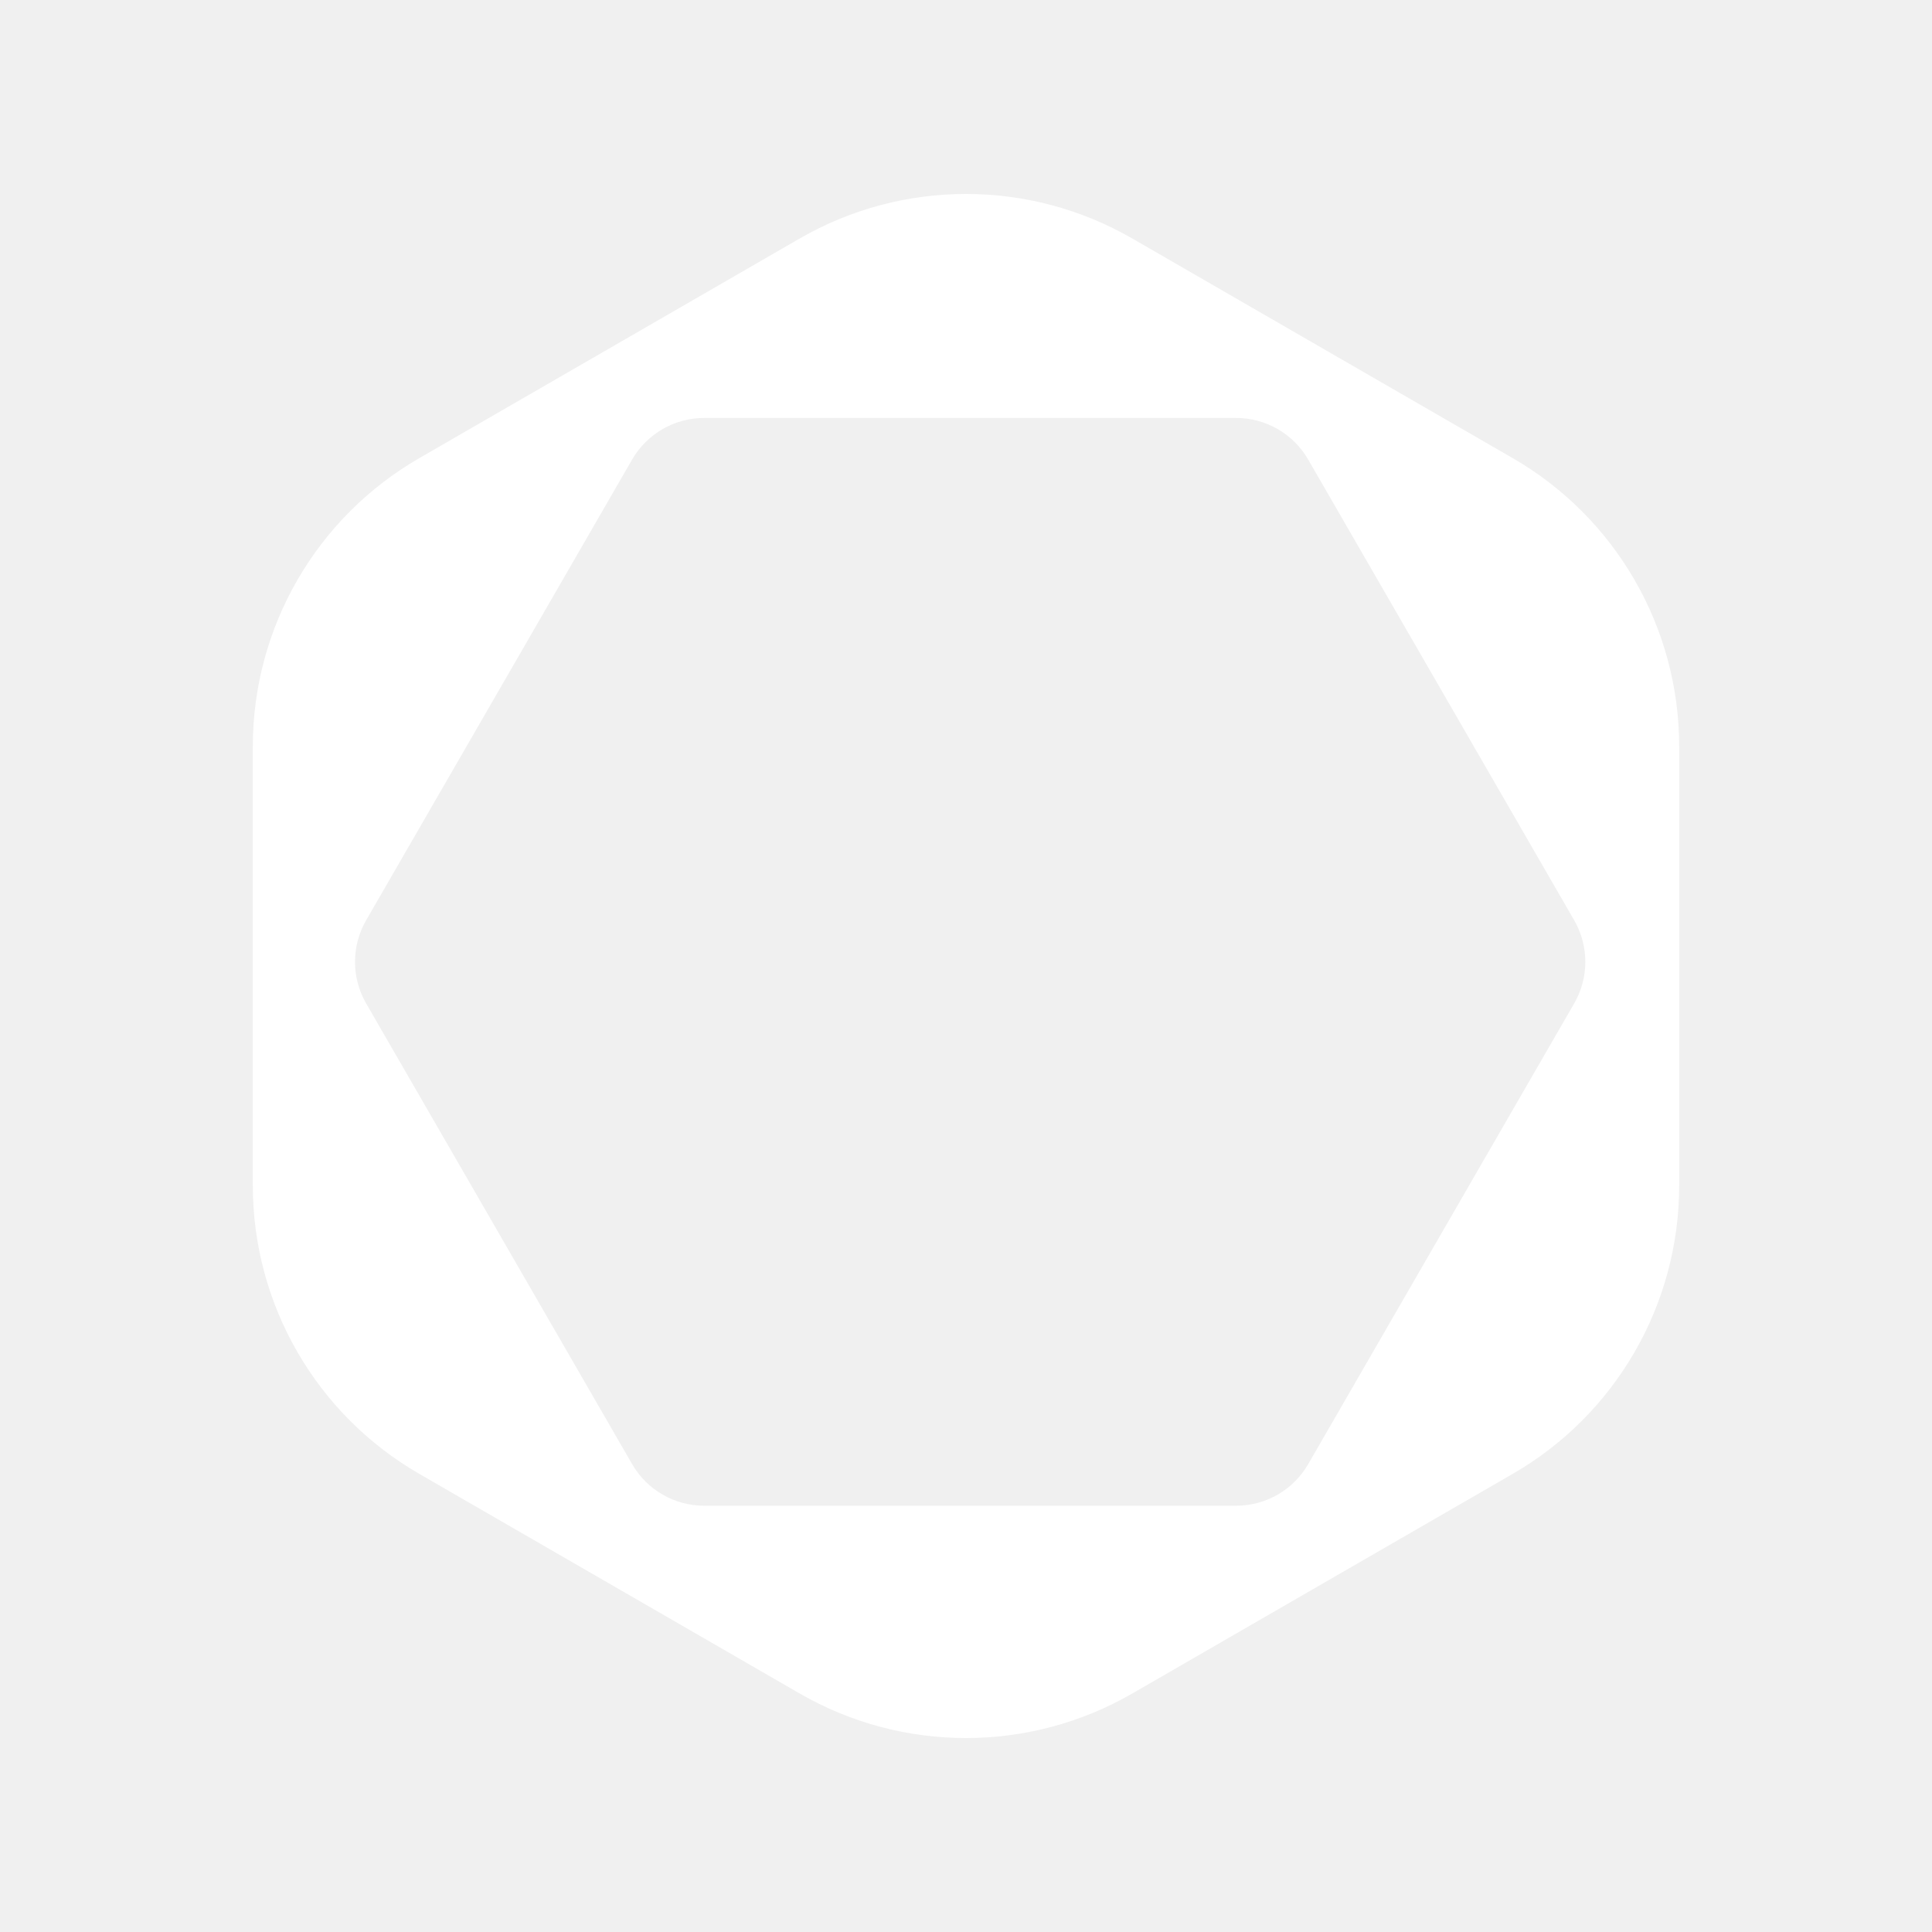
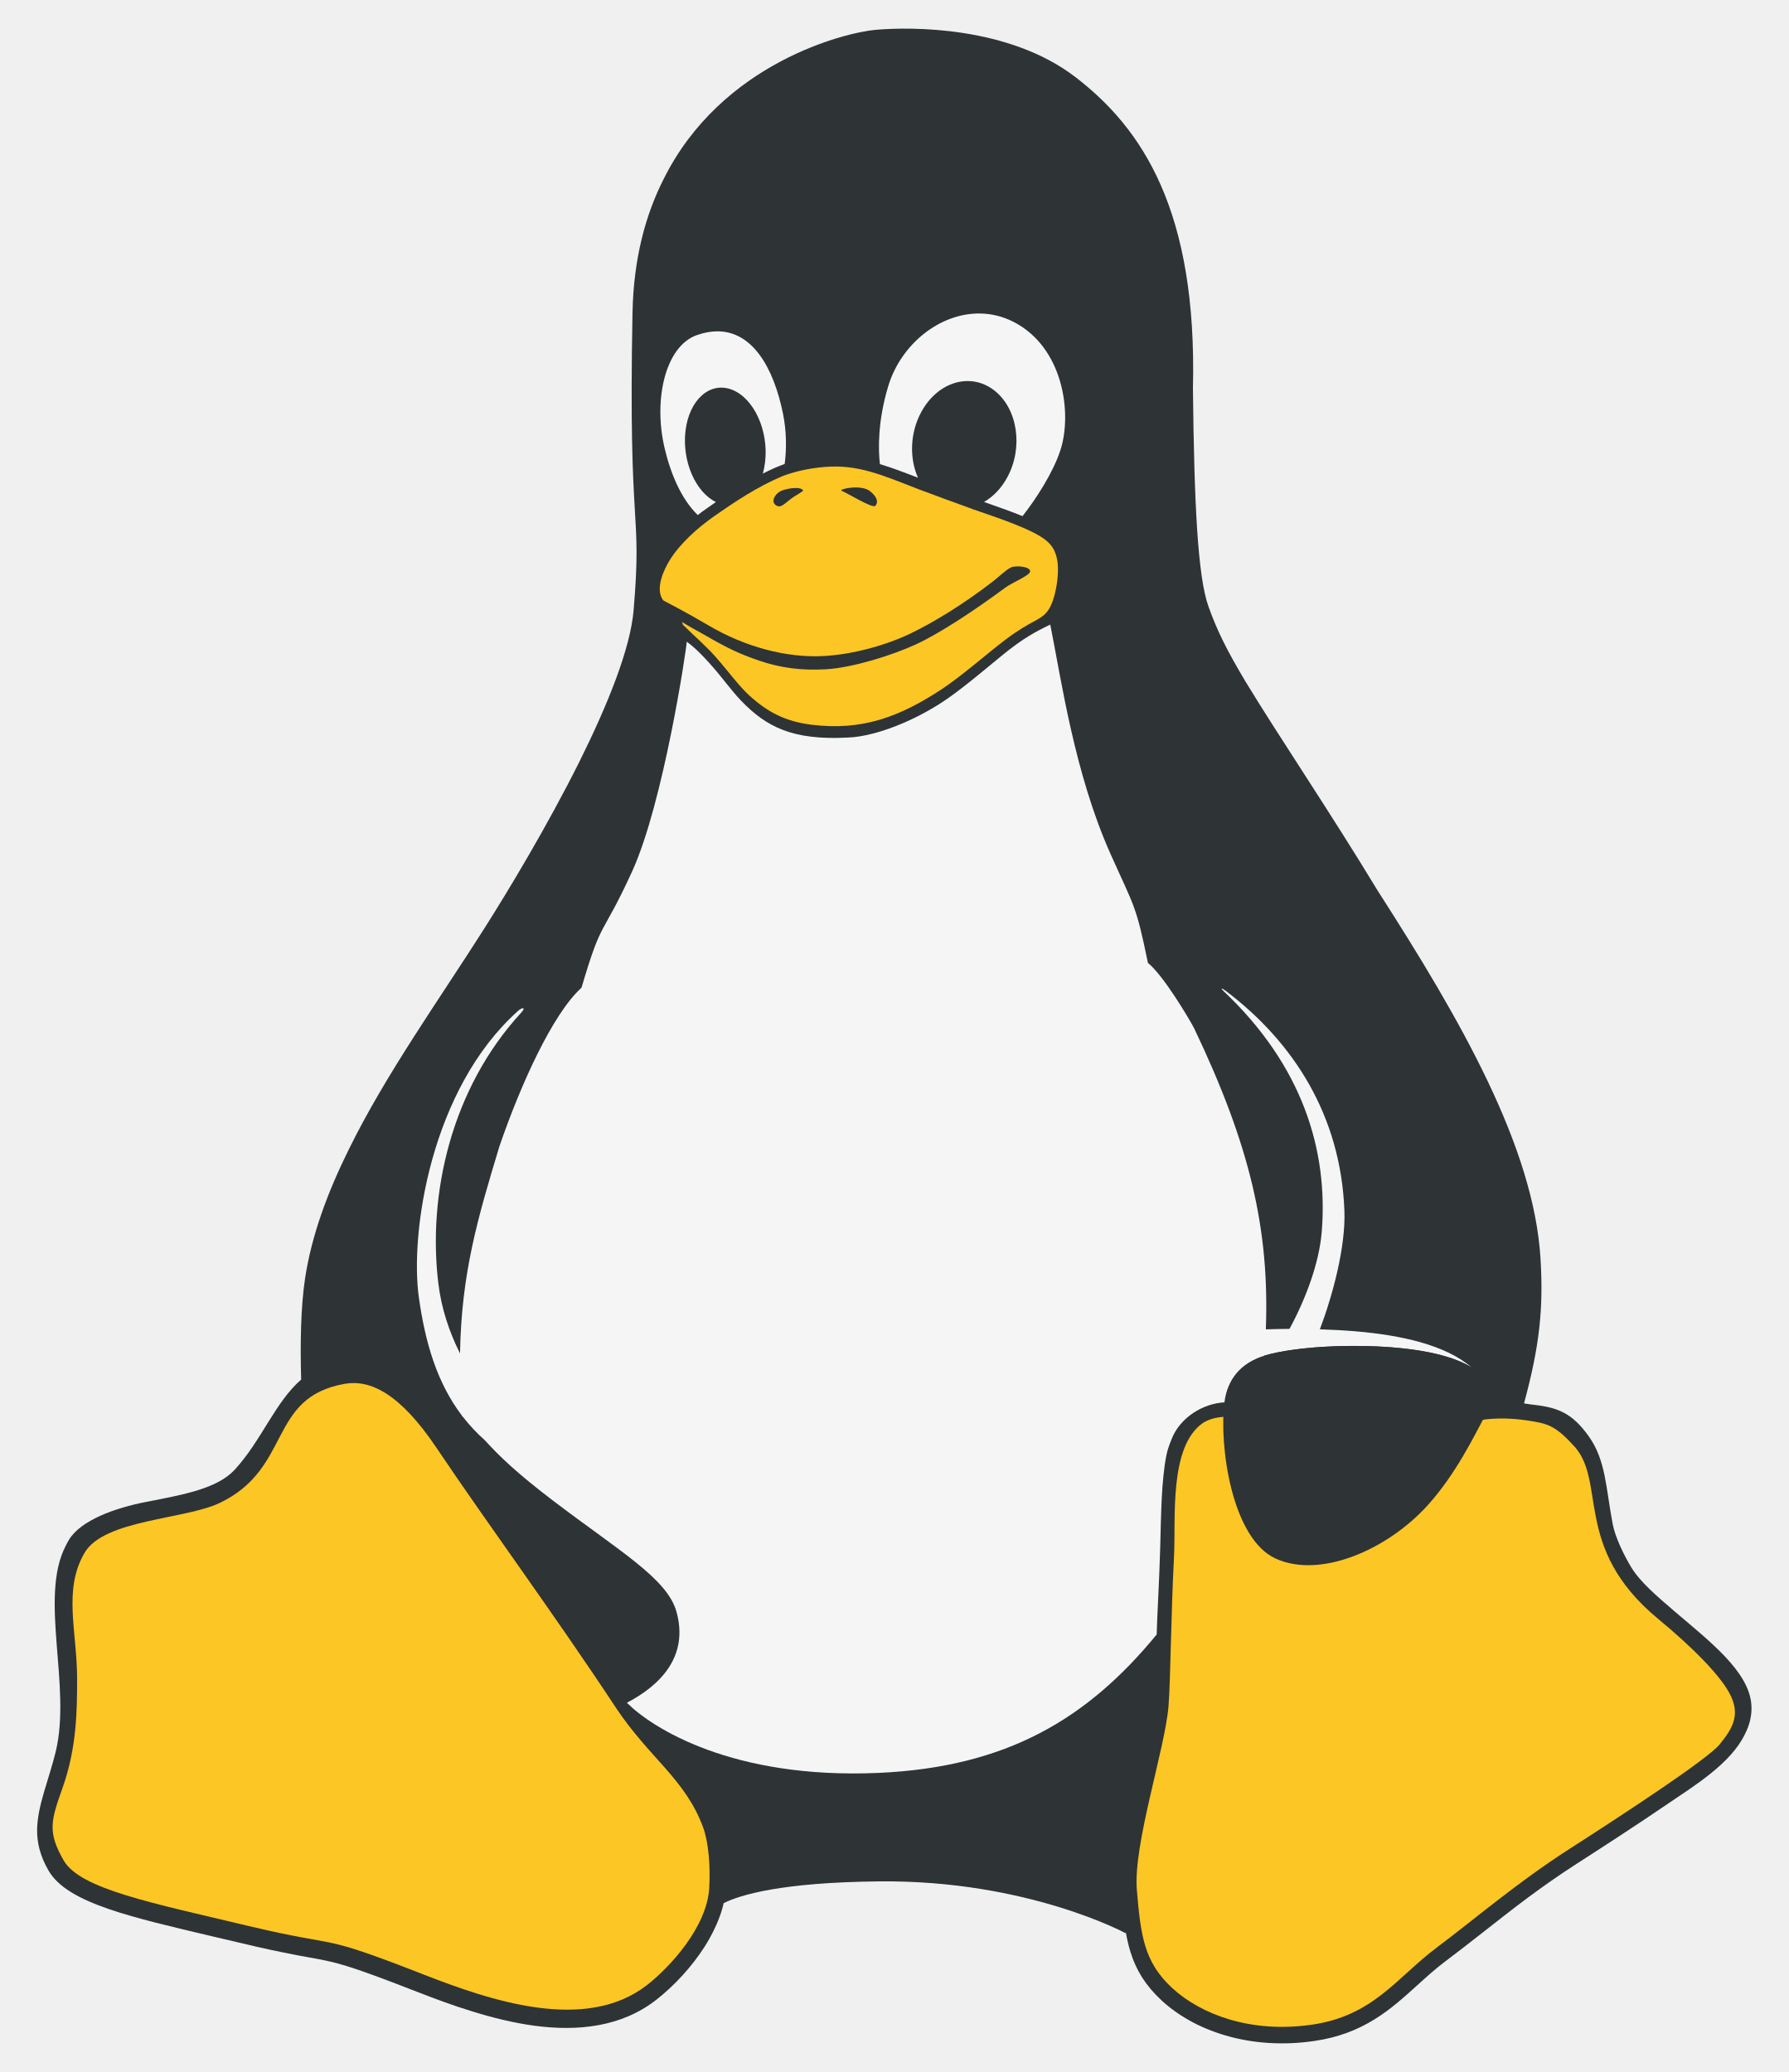
- <svg xmlns="http://www.w3.org/2000/svg" viewBox="0 0 180 180" fill="white" width="180" height="180">
-   <path fill-rule="evenodd" clip-rule="evenodd" d="m 105.5,22.225 c -9.592,-5.538 -21.409,-5.538 -31,0 L 39.055,42.689 C 29.463,48.227 23.555,58.461 23.555,69.536 v 40.929 c 0,11.075 5.909,21.309 15.5,26.847 l 35.445,20.464 c 9.591,5.537 21.408,5.537 31,0 l 35.445,-20.464 c 9.591,-5.537 15.5,-15.771 15.5,-26.847 V 69.536 c 0,-11.075 -5.909,-21.309 -15.5,-26.847 z M 34.113,85.738 c -1.384,2.398 -1.384,5.352 0,7.75 l 24.782,42.923 c 1.384,2.398 3.943,3.875 6.712,3.875 h 49.563 c 2.769,0 5.327,-1.477 6.711,-3.875 l 24.782,-42.923 c 1.384,-2.398 1.384,-5.352 0,-7.75 L 121.88,42.815 c -1.384,-2.398 -3.942,-3.875 -6.711,-3.875 H 65.606 c -2.769,0 -5.327,1.477 -6.712,3.875 z" style="stroke-width:0.775" />
+ <svg xmlns="http://www.w3.org/2000/svg" xmlns:xlink="http://www.w3.org/1999/xlink" width="630" height="730" id="svg27450" version="1.1">
+   <defs id="defs27452">
+     <linearGradient id="linearGradient28799-4">
+       <stop id="stop28801-13" offset="0" style="stop-color:#fefefc;stop-opacity:1;" />
+       <stop style="stop-color:#fefefc;stop-opacity:1" offset="0.757" id="stop28807-8" />
+       <stop id="stop28803-8" offset="1" style="stop-color:#d4d4d4;stop-opacity:1" />
+     </linearGradient>
+     <radialGradient r="14.572" fy="137.661" fx="223.196" cy="137.661" cx="223.196" gradientTransform="matrix(1.085779,-0.03431182,0.03943781,1.247989,-154.5419,-26.54265)" gradientUnits="userSpaceOnUse" id="radialGradient29032" xlink:href="#linearGradient28799-4" />
+     <linearGradient id="linearGradient28799-5-4">
+       <stop id="stop28801-1-2" offset="0" style="stop-color:#fefefc;stop-opacity:1;" />
+       <stop style="stop-color:#fefefc;stop-opacity:1" offset="0.757" id="stop28807-2-5" />
+       <stop id="stop28803-6-6" offset="1" style="stop-color:#d4d4d4;stop-opacity:1" />
+     </linearGradient>
+     <radialGradient r="14.572" fy="137.661" fx="223.196" cy="137.661" cx="223.196" gradientTransform="matrix(0.8152424,-0.03431182,0.02961133,1.247989,-129.4374,-26.54265)" gradientUnits="userSpaceOnUse" id="radialGradient29648" xlink:href="#linearGradient28799-5-4" />
+     <linearGradient id="linearGradient14392-7">
+       <stop style="stop-color:#3e2a06;stop-opacity:1" offset="0" id="stop14394-8" />
+       <stop style="stop-color:#ad780a;stop-opacity:1" offset="1" id="stop14396-6" />
+     </linearGradient>
+     <linearGradient xlink:href="#linearGradient14392-7" id="linearGradient14477" gradientUnits="userSpaceOnUse" gradientTransform="matrix(0.874912,0,0,0.8114875,60.36719,62.58695)" x1="442.039" y1="371.544" x2="490.122" y2="293.585" />
+     <linearGradient xlink:href="#linearGradient14392-7" id="linearGradient14485" gradientUnits="userSpaceOnUse" gradientTransform="translate(4e-6,9.6185359e-6)" x1="442.039" y1="371.544" x2="490.122" y2="293.585" />
+     <linearGradient xlink:href="#linearGradient14392-7" id="linearGradient14493" gradientUnits="userSpaceOnUse" gradientTransform="translate(4e-6,9.6185359e-6)" x1="442.039" y1="371.544" x2="490.122" y2="293.585" />
+     <clipPath clipPathUnits="userSpaceOnUse" id="clipPath14186-9">
+       <path id="path14188-1" d="m 137.577,281.019 c 1.599,-0.663 3.398,-0.784 5.101,-0.47 1.703,0.314 3.311,1.049 4.743,2.022 2.864,1.946 4.988,4.778 7.023,7.58 4.672,6.434 9.169,13.002 13.245,19.829 3.306,5.538 6.344,11.257 10.164,16.453 2.494,3.392 5.307,6.539 7.813,9.922 2.506,3.383 4.728,7.056 5.839,11.117 1.444,5.277 0.885,11.093 -1.627,15.953 -1.767,3.419 -4.476,6.352 -7.772,8.339 -3.296,1.987 -7.171,3.014 -11.016,2.87 -6.114,-0.229 -11.699,-3.285 -17.384,-5.549 -11.581,-4.612 -24.16,-6.059 -36.097,-9.652 -3.669,-1.104 -7.276,-2.411 -10.97,-3.426 -1.641,-0.451 -3.309,-0.848 -4.859,-1.551 -1.55,-0.703 -3,-1.749 -3.862,-3.217 -0.666,-1.134 -0.948,-2.47 -0.93,-3.786 0.018,-1.316 0.326,-2.615 0.774,-3.852 0.896,-2.474 2.343,-4.714 3.32,-7.157 1.595,-3.989 1.882,-8.388 1.667,-12.679 -0.215,-4.291 -0.911,-8.545 -1.205,-12.831 -0.131,-1.914 -0.181,-3.853 0.185,-5.736 0.365,-1.883 1.176,-3.725 2.558,-5.055 1.274,-1.227 2.965,-1.955 4.696,-2.317 1.732,-0.361 3.515,-0.377 5.284,-0.338 1.768,0.04 3.541,0.134 5.304,-0.011 1.763,-0.145 3.533,-0.541 5.069,-1.418 1.46,-0.834 2.654,-2.075 3.644,-3.434 0.989,-1.36 1.789,-2.846 2.609,-4.314 0.82,-1.468 1.668,-2.932 2.742,-4.226 1.073,-1.295 2.389,-2.423 3.943,-3.067" style="fill:#402c07;fill-opacity:1;stroke:none" />
+     </clipPath>
+     <clipPath clipPathUnits="userSpaceOnUse" id="clipPath15031-3">
+       <path style="fill:none;stroke:#729fcf;stroke-width:0.125;stroke-linecap:butt;stroke-linejoin:miter;stroke-miterlimit:4;stroke-dasharray:none;stroke-opacity:1" d="m 248.061,184.612 c -2.601,3.44 -5.233,6.856 -7.897,10.247 -2.833,3.607 -5.701,7.187 -8.587,10.751 -3.541,4.374 -7.152,8.793 -9.449,13.93 -1.974,4.414 -2.91,9.207 -4.265,13.849 -1.539,5.272 -3.626,10.37 -5.971,15.336 -2.165,4.585 -4.55,9.063 -6.939,13.536 -1.738,3.254 -3.505,6.581 -4.108,10.221 -0.476,2.876 -0.198,5.844 0.534,8.666 0.732,2.822 1.91,5.511 3.238,8.106 5.667,11.075 14.17,20.622 24.242,27.925 4.571,3.314 9.467,6.181 14.602,8.526 2.782,1.27 5.714,2.404 8.772,2.457 1.529,0.026 3.074,-0.225 4.474,-0.841 1.4,-0.615 2.651,-1.604 3.483,-2.887 1.023,-1.578 1.37,-3.538 1.165,-5.407 -0.205,-1.869 -0.935,-3.653 -1.913,-5.259 -2.39,-3.923 -6.165,-6.761 -9.796,-9.573 -7.841,-6.074 -15.425,-12.48 -22.682,-19.24 -2.049,-1.909 -4.098,-3.878 -5.53,-6.284 -1.394,-2.344 -2.148,-5.014 -2.658,-7.693 -1.4,-7.349 -1.04,-15.083 1.46,-22.133 0.978,-2.758 2.271,-5.392 3.518,-8.04 2.162,-4.589 4.211,-9.263 7.049,-13.467 3.533,-5.233 8.245,-9.673 11.151,-15.278 2.455,-4.734 3.494,-10.057 4.362,-15.318 0.665,-4.031 1.248,-8.075 1.746,-12.13" id="path15033-2" />
+     </clipPath>
+     <clipPath clipPathUnits="userSpaceOnUse" id="clipPath14822-9">
+       <path d="m 386.188,285.328 c -0.405,-1.104 -1.118,-2.082 -1.991,-2.87 -0.872,-0.788 -1.9,-1.392 -2.983,-1.852 -2.165,-0.919 -4.521,-1.261 -6.832,-1.696 -2.179,-0.409 -4.342,-0.906 -6.528,-1.277 -2.271,-0.386 -4.618,-0.632 -6.865,-0.125 -1.966,0.443 -3.784,1.459 -5.272,2.819 -1.487,1.36 -2.649,3.056 -3.485,4.89 -1.472,3.23 -1.935,6.865 -1.654,10.403 0.209,2.633 0.875,5.346 2.609,7.339 1.401,1.611 3.387,2.615 5.434,3.221 3.525,1.043 7.367,0.988 10.86,-0.155 5.767,-1.931 10.876,-5.774 14.33,-10.779 1.139,-1.65 2.112,-3.448 2.553,-5.403 0.336,-1.49 0.348,-3.081 -0.178,-4.515" id="path14824-1" style="fill:none;stroke:#ce5c00;stroke-width:1px;stroke-linecap:butt;stroke-linejoin:miter;stroke-opacity:1" />
+     </clipPath>
+     <clipPath clipPathUnits="userSpaceOnUse" id="clipPath14822-2-4">
+       <path d="m 386.188,285.328 c -0.405,-1.104 -1.118,-2.082 -1.991,-2.87 -0.872,-0.788 -1.9,-1.392 -2.983,-1.852 -2.165,-0.919 -4.521,-1.261 -6.832,-1.696 -2.179,-0.409 -4.342,-0.906 -6.528,-1.277 -2.271,-0.386 -4.618,-0.632 -6.865,-0.125 -1.966,0.443 -3.784,1.459 -5.272,2.819 -1.487,1.36 -2.649,3.056 -3.485,4.89 -1.472,3.23 -1.935,6.865 -1.654,10.403 0.209,2.633 0.875,5.346 2.609,7.339 1.401,1.611 3.387,2.615 5.434,3.221 3.525,1.043 7.367,0.988 10.86,-0.155 5.767,-1.931 10.876,-5.774 14.33,-10.779 1.139,-1.65 2.112,-3.448 2.553,-5.403 0.336,-1.49 0.348,-3.081 -0.178,-4.515" id="path14824-6-5" style="fill:none;stroke:#ce5c00;stroke-width:1px;stroke-linecap:butt;stroke-linejoin:miter;stroke-opacity:1" />
+     </clipPath>
+     <linearGradient id="linearGradient14518-6">
+       <stop id="stop14540-0" offset="0" style="stop-color:#110800;stop-opacity:1;" />
+       <stop style="stop-color:#a65a00;stop-opacity:0.8;" offset="0.591" id="stop14542-5" />
+       <stop style="stop-color:#ff921e;stop-opacity:0;" offset="1" id="stop14522-4" />
+     </linearGradient>
+     <linearGradient id="linearGradient14518-2-2">
+       <stop id="stop14540-5-0" offset="0" style="stop-color:#110800;stop-opacity:1;" />
+       <stop style="stop-color:#a65a00;stop-opacity:0.8;" offset="0.591" id="stop14542-2-7" />
+       <stop style="stop-color:#ff921e;stop-opacity:0;" offset="1" id="stop14522-2-1" />
+     </linearGradient>
+     <clipPath clipPathUnits="userSpaceOnUse" id="clipPath14489-3">
+       <path style="fill:url(#linearGradient14493);fill-opacity:1;stroke:none" d="m 516.006,331.876 c -0.671,1.719 -1.627,3.327 -2.816,4.738 -2.624,3.115 -6.268,5.17 -9.896,7.02 -6.189,3.154 -12.602,5.922 -18.42,9.717 -3.898,2.542 -7.496,5.527 -10.86,8.742 -2.877,2.75 -5.606,5.687 -8.832,8.018 -3.256,2.351 -7.019,4.054 -10.991,4.65 -4.83,0.725 -9.821,-0.213 -14.299,-2.164 -3.138,-1.367 -6.156,-3.323 -7.963,-6.229 -1.814,-2.918 -2.228,-6.488 -2.233,-9.924 -0.008,-6.077 1.118,-12.09 2.178,-18.073 0.881,-4.972 1.719,-9.955 2.26,-14.975 0.983,-9.131 0.976,-18.353 0.32,-27.513 -0.11,-1.534 -0.238,-3.083 -0.008,-4.604 0.229,-1.521 0.855,-3.037 2.021,-4.04 1.077,-0.927 2.521,-1.336 3.939,-1.415 1.419,-0.079 2.834,0.147 4.24,0.352 3.313,0.484 6.652,0.865 9.889,1.717 2.043,0.537 4.033,1.259 6.072,1.811 3.403,0.92 6.966,1.361 10.467,0.952 3.769,-0.441 7.43,-1.857 11.224,-1.765 1.557,0.038 3.102,0.332 4.586,0.8 1.515,0.478 3.009,1.162 4.123,2.295 0.846,0.861 1.436,1.945 1.879,3.069 0.66,1.674 1.015,3.457 1.167,5.249 0.135,1.588 0.113,3.194 0.414,4.759 0.495,2.575 1.847,4.923 3.528,6.935 1.681,2.012 3.69,3.72 5.696,5.408 1.999,1.681 4.011,3.355 6.167,4.828 1.012,0.692 2.056,1.339 3.017,2.101 0.961,0.761 1.845,1.647 2.445,2.715 0.815,1.449 1.064,3.208 0.683,4.826 l 2e-5,0" id="path14491-6" />
+     </clipPath>
+     <clipPath clipPathUnits="userSpaceOnUse" id="clipPath14481-1">
+       <path style="fill:url(#linearGradient14485);fill-opacity:1;stroke:none" d="m 516.006,331.876 c -0.671,1.719 -1.627,3.327 -2.816,4.738 -2.624,3.115 -6.268,5.17 -9.896,7.02 -6.189,3.154 -12.602,5.922 -18.42,9.717 -3.898,2.542 -7.496,5.527 -10.86,8.742 -2.877,2.75 -5.606,5.687 -8.832,8.018 -3.256,2.351 -7.019,4.054 -10.991,4.65 -4.83,0.725 -9.821,-0.213 -14.299,-2.164 -3.138,-1.367 -6.156,-3.323 -7.963,-6.229 -1.814,-2.918 -2.228,-6.488 -2.233,-9.924 -0.008,-6.077 1.118,-12.09 2.178,-18.073 0.881,-4.972 1.719,-9.955 2.26,-14.975 0.983,-9.131 0.976,-18.353 0.32,-27.513 -0.11,-1.534 -0.238,-3.083 -0.008,-4.604 0.229,-1.521 0.855,-3.037 2.021,-4.04 1.077,-0.927 2.521,-1.336 3.939,-1.415 1.419,-0.079 2.834,0.147 4.24,0.352 3.313,0.484 6.652,0.865 9.889,1.717 2.043,0.537 4.033,1.259 6.072,1.811 3.403,0.92 6.966,1.361 10.467,0.952 3.769,-0.441 7.43,-1.857 11.224,-1.765 1.557,0.038 3.102,0.332 4.586,0.8 1.515,0.478 3.009,1.162 4.123,2.295 0.846,0.861 1.436,1.945 1.879,3.069 0.66,1.674 1.015,3.457 1.167,5.249 0.135,1.588 0.113,3.194 0.414,4.759 0.495,2.575 1.847,4.923 3.528,6.935 1.681,2.012 3.69,3.72 5.696,5.408 1.999,1.681 4.011,3.355 6.167,4.828 1.012,0.692 2.056,1.339 3.017,2.101 0.961,0.761 1.845,1.647 2.445,2.715 0.815,1.449 1.064,3.208 0.683,4.826 l 2e-5,0" id="path14483-3" />
+     </clipPath>
+     <clipPath clipPathUnits="userSpaceOnUse" id="clipPath14473-5">
+       <path style="fill:url(#linearGradient14477);fill-opacity:1;stroke:none" d="m 511.827,331.9 c -0.606,1.404 -1.442,2.708 -2.464,3.845 -2.325,2.588 -5.507,4.222 -8.659,5.697 -5.42,2.535 -11.001,4.779 -16.116,7.885 -3.383,2.054 -6.537,4.472 -9.502,7.094 -2.525,2.233 -4.93,4.627 -7.728,6.506 -2.883,1.936 -6.175,3.299 -9.616,3.774 -4.218,0.582 -8.553,-0.183 -12.51,-1.756 -2.709,-1.077 -5.366,-2.619 -6.967,-5.055 -1.538,-2.341 -1.933,-5.252 -1.953,-8.053 -0.035,-4.939 0.965,-9.818 1.906,-14.666 0.782,-4.03 1.527,-8.072 1.977,-12.152 0.818,-7.406 0.661,-14.885 0.28,-22.327 -0.064,-1.249 -0.134,-2.51 0.079,-3.743 0.213,-1.233 0.736,-2.452 1.682,-3.271 0.939,-0.814 2.21,-1.159 3.451,-1.212 1.242,-0.052 2.476,0.164 3.705,0.349 2.89,0.436 5.811,0.709 8.652,1.393 1.787,0.43 3.531,1.02 5.313,1.469 2.986,0.753 6.096,1.107 9.158,0.772 3.294,-0.36 6.507,-1.51 9.82,-1.432 1.358,0.032 2.708,0.271 4.013,0.649 1.313,0.38 2.617,0.92 3.607,1.862 0.725,0.691 1.25,1.569 1.644,2.49 0.576,1.348 0.886,2.8 1.021,4.26 0.119,1.289 0.105,2.594 0.363,3.862 0.437,2.149 1.64,4.081 3.115,5.704 1.475,1.622 3.224,2.968 4.956,4.312 1.756,1.364 3.51,2.74 5.396,3.918 0.882,0.551 1.793,1.059 2.635,1.671 0.841,0.612 1.619,1.339 2.145,2.237 0.684,1.167 0.902,2.599 0.598,3.917 l 2e-5,0" id="path14475-9" />
+     </clipPath>
+     <clipPath clipPathUnits="userSpaceOnUse" id="clipPath14656-7">
+       <path d="m 304.847,225.45 c 6.016,4.923 9.777,12.317 10.943,20.003 1.825,12.031 -2.346,24.075 -6.446,35.533 -0.817,2.285 -1.64,4.59 -1.965,6.995 -0.325,2.405 -0.119,4.948 1.029,7.086 1.303,2.425 3.732,4.125 6.367,4.923 2.589,0.784 5.394,0.761 8.015,0.092 2.621,-0.669 5.061,-1.968 7.187,-3.64 5.48,-4.31 8.758,-10.986 10.01,-17.844 1.252,-6.858 0.639,-13.929 -0.551,-20.798 -1.623,-9.369 -4.309,-18.54 -7.74,-27.408 -2.518,-6.507 -5.468,-12.911 -9.618,-18.52 -4.046,-5.469 -9.162,-10.09 -13.103,-15.635 -2.732,-3.844 -4.9,-8.131 -8.192,-11.508 -1.646,-1.689 -3.577,-3.135 -5.77,-4.001 -2.193,-0.866 -4.664,-1.124 -6.933,-0.482 -1.505,0.426 -2.892,1.237 -4.038,2.301 -1.146,1.064 -2.053,2.376 -2.693,3.803 -1.28,2.853 -1.477,6.112 -0.965,9.198 0.661,3.983 2.444,7.693 4.466,11.189 2.274,3.932 4.918,7.719 8.384,10.654 3.599,3.047 7.962,5.074 11.611,8.06" id="path14658-9" style="fill:none;stroke:#c17d11;stroke-width:1px;stroke-linecap:butt;stroke-linejoin:miter;stroke-opacity:1" />
+     </clipPath>
+     <clipPath id="clipPath29644-8" clipPathUnits="userSpaceOnUse">
+       <path id="path29646-8" d="m 54.232,122.362 c -1.781,0.097 -3.485,0.919 -4.788,2.137 -1.303,1.218 -2.221,2.812 -2.786,4.504 -1.13,3.384 -0.875,7.052 -0.619,10.61 0.233,3.222 0.47,6.505 1.677,9.502 0.603,1.498 1.45,2.91 2.58,4.064 1.13,1.154 2.552,2.042 4.118,2.434 1.469,0.368 3.038,0.292 4.483,-0.162 1.445,-0.454 2.764,-1.279 3.846,-2.338 1.579,-1.545 2.643,-3.566 3.253,-5.689 0.61,-2.123 0.784,-4.352 0.752,-6.561 -0.04,-2.764 -0.401,-5.539 -1.266,-8.164 -0.865,-2.626 -2.246,-5.103 -4.173,-7.086 -0.933,-0.96 -1.998,-1.805 -3.199,-2.397 -1.201,-0.592 -2.543,-0.925 -3.88,-0.853" style="fill:url(#radialGradient29648);fill-opacity:1;stroke:none" />
+     </clipPath>
+     <linearGradient id="linearGradient28469-0">
+       <stop style="stop-color:#d2940a;stop-opacity:1" offset="0" id="stop28479-4" />
+       <stop style="stop-color:#d89c08;stop-opacity:1" offset="0.751" id="stop28477-2" />
+       <stop id="stop28485-7" offset="0.866" style="stop-color:#b67e07;stop-opacity:1;" />
+       <stop id="stop28473-1" offset="1" style="stop-color:#946106;stop-opacity:1" />
+     </linearGradient>
+     <linearGradient id="linearGradient28275-8">
+       <stop id="stop28277-1" offset="0" style="stop-color:#ad780a;stop-opacity:1" />
+       <stop style="stop-color:#d89e08;stop-opacity:1" offset="0.12" id="stop28291-9" />
+       <stop style="stop-color:#edb80b;stop-opacity:1" offset="0.255" id="stop28289-6" />
+       <stop style="stop-color:#ebc80d;stop-opacity:1" offset="0.392" id="stop28287-6" />
+       <stop style="stop-color:#f5d838;stop-opacity:1" offset="0.527" id="stop28285-7" />
+       <stop style="stop-color:#f6d811;stop-opacity:1" offset="0.769" id="stop28283-7" />
+       <stop id="stop28279-5" offset="1" style="stop-color:#f5cd31;stop-opacity:1" />
+     </linearGradient>
+     <linearGradient id="linearGradient29529-6">
+       <stop id="stop29531-0" offset="0" style="stop-color:#3a2903;stop-opacity:1;" />
+       <stop style="stop-color:#735208;stop-opacity:1" offset="0.555" id="stop29539-7" />
+       <stop id="stop29533-8" offset="1" style="stop-color:#ac8c04;stop-opacity:1" />
+     </linearGradient>
+     <linearGradient id="linearGradient29477-3">
+       <stop id="stop29479-5" offset="0" style="stop-color:#757574;stop-opacity:0" />
+       <stop style="stop-color:#757574;stop-opacity:1;" offset="0.263" id="stop29487-5" />
+       <stop style="stop-color:#757574;stop-opacity:1;" offset="0.5" id="stop29485-0" />
+       <stop id="stop29481-3" offset="1" style="stop-color:#757574;stop-opacity:0" />
+     </linearGradient>
+     <linearGradient id="linearGradient29336-6">
+       <stop id="stop29338-1" offset="0" style="stop-color:#646464;stop-opacity:0" />
+       <stop style="stop-color:#646464;stop-opacity:0.583" offset="0.306" id="stop29344-7" />
+       <stop id="stop29354-5" offset="0.47" style="stop-color:#646464;stop-opacity:1" />
+       <stop style="stop-color:#646464;stop-opacity:0.257" offset="0.728" id="stop29356-3" />
+       <stop id="stop29340-6" offset="1" style="stop-color:#646464;stop-opacity:0;" />
+     </linearGradient>
+     <linearGradient id="linearGradient28976-3">
+       <stop id="stop28978-7" offset="0" style="stop-color:#747474;stop-opacity:1" />
+       <stop style="stop-color:#8c8c8c;stop-opacity:1;" offset="0.125" id="stop29259-5" />
+       <stop style="stop-color:#a4a4a4;stop-opacity:1;" offset="0.25" id="stop29257-0" />
+       <stop style="stop-color:#d4d4d4;stop-opacity:1" offset="0.5" id="stop28984-4" />
+       <stop id="stop28986-0" offset="0.619" style="stop-color:#d4d4d4;stop-opacity:1" />
+       <stop id="stop28980-2" offset="1" style="stop-color:#7c7c7c;stop-opacity:1" />
+     </linearGradient>
+     <clipPath id="clipPath29028-5" clipPathUnits="userSpaceOnUse">
+       <path id="path29030-7" d="m 85.75,122.362 c -2.78,1.91 -5.111,4.575 -6.25,7.75 -1.436,4.002 -0.886,8.481 0.5,12.5 1.419,4.117 3.794,8.041 7.379,10.512 1.793,1.236 3.868,2.083 6.03,2.339 2.162,0.256 4.409,-0.095 6.34,-1.101 2.353,-1.226 4.148,-3.373 5.262,-5.781 1.114,-2.408 1.589,-5.07 1.738,-7.719 0.19,-3.375 -0.14,-6.806 -1.25,-10 -1.205,-3.469 -3.39,-6.671 -6.473,-8.667 -1.541,-0.998 -3.292,-1.684 -5.111,-1.935 -1.819,-0.252 -3.705,-0.063 -5.416,0.602 -0.975,0.379 -1.887,0.907 -2.75,1.5" style="fill:url(#radialGradient29032);fill-opacity:1;stroke:none" />
+     </clipPath>
+     <linearGradient id="linearGradient28935-8">
+       <stop id="stop28937-7" offset="0" style="stop-color:#949494;stop-opacity:0.392;" />
+       <stop style="stop-color:#949494;stop-opacity:1;" offset="0.5" id="stop28943-3" />
+       <stop id="stop28939-8" offset="1" style="stop-color:#949494;stop-opacity:0.392;" />
+     </linearGradient>
+     <linearGradient id="linearGradient28853-5">
+       <stop id="stop28855-3" offset="0" style="stop-color:#020204;stop-opacity:1" />
+       <stop style="stop-color:#020204;stop-opacity:1" offset="0.734" id="stop28865-0" />
+       <stop id="stop28857-9" offset="1" style="stop-color:#5c5c5c;stop-opacity:1;" />
+     </linearGradient>
+     <linearGradient id="linearGradient28799-3">
+       <stop id="stop28801-6" offset="0" style="stop-color:#fefefc;stop-opacity:1;" />
+       <stop style="stop-color:#fefefc;stop-opacity:1" offset="0.757" id="stop28807-7" />
+       <stop id="stop28803-0" offset="1" style="stop-color:#d4d4d4;stop-opacity:1" />
+     </linearGradient>
+     <linearGradient id="linearGradient28799-5-5">
+       <stop id="stop28801-1-9" offset="0" style="stop-color:#fefefc;stop-opacity:1;" />
+       <stop style="stop-color:#fefefc;stop-opacity:1" offset="0.757" id="stop28807-2-6" />
+       <stop id="stop28803-6-3" offset="1" style="stop-color:#d4d4d4;stop-opacity:1" />
+     </linearGradient>
+   </defs>
+   <g transform="translate(160,342.6378)" id="layer1">
+     <g id="g4472" transform="matrix(0.3284709,0,0,0.3284709,182.2226,-19.86958)">
+       <path id="path3216" style="fill:#2e3336;fill-rule:evenodd" d="m -330.399,-790.238 c -19.356,38.259 -32.097,85.297 -33.206,142.997 -4.704,244.744 10.657,206.893 1.175,319.197 -3.481,41.331 -27.982,101.761 -58.068,162.278 -34.51,69.134 -76.091,138.108 -101.747,178.58 -48.502,76.499 -105.539,156.043 -145.346,236.902 -22.755,45.883 -40.034,92.193 -47.111,138.616 -4.731,31.031 -5.281,71.154 -4.221,108.756 -28.055,24.373 -42.465,65.424 -71.293,96.719 -18.594,20.139 -54.536,26.68 -94.37,34.395 -34.175,6.541 -70.337,19.844 -82.978,40.203 -1.411,2.271 -2.687,4.626 -3.858,7.046 -28.783,55.417 6.445,150.53 -10.736,220.89 -7.276,29.913 -19.697,58.063 -19.918,83.86 -0.075,13.304 2.939,27.414 12.201,43.437 10.142,17.64 32.412,30.207 64.09,41.158 29.546,10.216 67.912,19.184 112.524,29.694 l 15.435,3.601 c 20.064,4.778 40.056,9.555 60.267,13.598 13.156,2.719 20.801,4.042 27.34,5.218 28.442,5.071 39.247,7.055 115.096,36.674 18.302,7.13 38.586,14.773 60.047,21.314 42.408,13.156 90.328,22.711 134.574,14.7 22.418,-4.041 43.584,-12.569 62.399,-27.267 19.477,-15.213 38.218,-35.719 51.522,-56.519 3.556,-5.547 6.845,-11.289 9.724,-17.197 2.523,-4.986 4.763,-10.095 6.633,-15.31 1.783,-4.753 3.269,-9.685 4.351,-14.635 17.846,-8.899 62.006,-22.326 167.15,-23.343 158.46,-1.544 264.001,55.638 264.001,55.638 l 0.075,-1.175 c 1.322,7.497 2.939,14.478 4.998,21.166 3.014,9.775 7.056,18.742 12.494,27.414 5.513,8.599 12.349,16.757 21.021,24.77 9.407,8.672 20.726,16.685 33.662,23.52 12.053,6.321 25.577,11.612 40.423,15.508 13.523,3.529 28.149,5.88 43.657,6.615 14.48,0.735 29.619,0.074 45.421,-2.205 26.68,-3.821 47.258,-12.274 64.971,-23.225 17.272,-10.657 31.383,-23.446 45.789,-36.527 l 0.442,-0.367 0,0 c 9.482,-8.6 19.109,-17.345 29.766,-25.357 7.128,-5.365 13.671,-10.364 19.919,-15.213 9.26,-7.13 14.406,-11.172 19.624,-15.288 15.655,-12.274 31.823,-25.062 47.993,-37.116 16.757,-12.421 34.543,-25.062 53.874,-37.409 14.626,-9.407 31.089,-20.064 46.891,-30.427 16.317,-10.731 33.367,-21.976 49.463,-33 28.749,-19.527 68.426,-43.729 83.457,-75.166 5.02,-9.725 7.715,-20.149 6.986,-31.354 -2.352,-35.94 -44.907,-68.352 -82.536,-100.545 -18.302,-15.728 -36.749,-31.309 -46.376,-47.258 -7.79,-12.861 -17.199,-32.265 -19.844,-46.376 -7.428,-39.131 -7.269,-68.365 -25.797,-94.214 -17.003,-23.722 -31.866,-30.546 -58.073,-33.507 -3.928,-0.444 -7.621,-0.995 -11.201,-1.577 17.025,-62.68 20.831,-102.475 17.716,-154.982 -7.115,-119.948 -85.642,-256.425 -174.482,-394.714 -52.426,-86.597 -107.594,-167.86 -142.111,-224.948 -18.871,-31.718 -29.683,-52.602 -39.538,-80.229 -11.359,-31.841 -15.294,-109.102 -16.613,-233.677 4.704,-190.873 -54.388,-278.994 -125.9,-333.97 -71.513,-54.976 -176.467,-54.094 -214.318,-50.787 l 0,0 0,0 -0.001,-10e-4 c -31.733,2.767 -165.225,34.788 -227.528,160.422 z" />
+       <path id="path3218" style="fill:#fcc624;fill-rule:evenodd" d="m -806.048,629.301 c -37.606,18.068 -124.2,17.7 -145.207,53.691 -23.063,39.587 -8.152,83.437 -7.933,133.97 0.074,35.768 -0.514,75.579 -15.57,117.958 -12.34,34.889 -16.526,47.227 1.174,77.929 17.701,30.776 94.527,45.538 198.456,70.364 104.002,24.753 70.877,6.463 187.293,51.928 72.126,28.203 173.925,62.799 239.881,11.311 24.311,-19.024 64.193,-62.063 66.618,-104.002 1.396,-23.945 -0.809,-49.505 -6.537,-65.002 -19.024,-51.711 -57.069,-73.817 -93.205,-127.875 -66.178,-100.405 -136.468,-195.593 -192.656,-279.177 -39.662,-59.125 -71.538,-73.448 -98.495,-68.748 -82.85,14.616 -56.114,90.34 -133.823,127.654 l 0,0 0,0 10e-4,0 z" />
+       <path id="path3220" style="fill:#fcc624;fill-rule:evenodd" d="m 247.763,543.819 c -36.492,25.781 -28.589,103.053 -30.73,143.757 -3.251,62.275 -3.695,131.715 -5.836,159.343 -3.546,45.727 -38.193,149.001 -33.981,197.757 4.137,48.683 7.682,77.197 37.97,105.121 30.361,27.924 83.772,48.756 149.74,39.226 65.969,-9.53 90.936,-50.53 133.71,-82.589 42.697,-32.061 86.653,-70.105 143.091,-106.304 56.438,-36.271 147.303,-95.666 160.378,-111.696 13.075,-16.104 21.94,-29.991 12.485,-51.12 -9.382,-21.128 -42.328,-53.78 -78.305,-83.477 -93.818,-77.566 -53.315,-149.668 -92.488,-187.785 -11.951,-12.877 -20.832,-19.973 -34.703,-22.798 -74.876,-15.249 -95.446,14.161 -139.411,9.84 -47.406,-4.658 -29.583,5.764 -126.898,-7.222 -33.498,-3.805 -71.897,-17.069 -95.022,-2.058 l 0,0 z" />
+       <path id="path3222" style="fill:#fcc624;fill-rule:evenodd" d="m -310.717,-315.633 c 0.848,0.896 0.532,2.483 1.474,3.421 11.083,11.039 23.902,21.86 35.079,34.52 12.851,14.558 24.627,30.841 35.565,40.819 20.111,18.347 39.217,28.151 67.128,31.596 53.904,6.653 94.206,-8.294 139.664,-38.274 21.388,-14.111 51.007,-40.129 68.132,-52.992 28.516,-21.462 36.675,-19.771 45.127,-30.574 8.747,-11.245 13.009,-40.643 10.437,-54.534 -2.057,-10.731 -5.806,-17.86 -17.419,-25.21 -12.936,-8.158 -35.205,-16.757 -73.791,-29.839 l -0.072,-0.073 c -19.746,-7.216 -40.088,-14.487 -57.585,-21.165 -39.174,-15.213 -64.698,-26.74 -100.323,-23.887 -16.383,1.312 -32.51,4.831 -46.379,10.215 l 0,0.073 c -26.096,10.977 -51.35,27.857 -72.077,42.375 -18.227,12.716 -36.896,29.619 -47.701,46.966 -6.404,10.264 -16.54,31.442 -7.084,43.618 0.025,0.031 24.15,12.39 48.366,26.71 39.149,23.15 83.869,35.107 123.797,32.883 31.757,-1.769 67.204,-11.799 92.8,-24.118 25.761,-12.4 57.436,-31.955 88.31,-55.778 4.778,-3.528 13.88,-12.465 19.57,-15.162 5.017,-2.377 21.191,-0.998 20.448,4.494 -0.582,4.301 -19.575,11.977 -26.422,17.063 -33.774,25.084 -71.375,49.653 -95.814,60.917 -25.25,11.637 -67.746,25.074 -96.468,26.769 -26.24,1.548 -48.522,-1.363 -71.332,-9.076 -22.053,-7.457 -35.126,-13.932 -58.607,-27.494 -7.489,-4.325 -14.689,-7.936 -24.824,-14.264 z" />
+       <path id="path3224" transform="translate(-160,-342.6378)" d="m 168.861,-303.748 c -43.022,-0.509 -84.568,32.869 -98.227,77.861 -11.312,37.534 -10.799,67.358 -8.963,83.666 l 0,0.002 c 12.636,3.82 25.783,8.816 40.842,14.619 -9.329,-21.009 -8.666,-48.262 3.674,-70.74 17.63,-32.248 52.522,-42.605 77.938,-23.064 25.343,19.539 31.66,61.483 13.957,93.73 -6.392,11.68 -15.059,20.493 -24.756,26.076 16.821,5.803 30.338,10.724 41.283,15.205 14.119,-17.924 32.817,-46.517 40.695,-70.959 12.819,-39.768 2.939,-110.331 -50.537,-137.51 -11.698,-5.945 -23.86,-8.744 -35.906,-8.887 z m -281.299,19.137 c -6.854,-0.012 -14.19,1.268 -22.018,4 l -0.002,0 c -33.936,11.825 -46.865,68.902 -34.891,120.615 6.612,28.501 18.289,55.605 35.699,72.428 3.599,-2.791 7.271,-5.508 10.945,-8.006 2.863,-2.056 5.727,-4.041 8.52,-5.951 -21.964,-10.724 -36.433,-43.999 -32.613,-76.246 3.967,-33.569 26.297,-53.403 49.877,-44.221 23.58,9.182 39.445,43.927 35.479,77.496 -0.513,4.407 -1.32,8.594 -2.422,12.488 6.977,-3.599 13.295,-6.464 19.172,-8.742 1.47,-0.587 2.864,-1.177 4.26,-1.617 2.203,-16.895 1.91,-35.333 -1.764,-53.771 -10.289,-50.635 -33.231,-88.406 -70.242,-88.473 z M 244.359,29.891 c -8.081,4.187 -22.185,10.063 -43.709,26.738 -15.645,12.194 -44.586,37.537 -66.77,52.889 -14.485,10.028 -30.339,18.699 -45.936,25.488 -22.446,9.774 -44.358,15.654 -60.871,16.088 -59.197,3.13 -87.356,-11.531 -114.346,-39.658 -11.321,-11.798 -19.897,-24.723 -34.178,-40.494 -6.327,-6.987 -15.081,-16.27 -24.008,-22.648 -0.243,7.752 -25.095,173.207 -58.543,246.35 -33.448,73.143 -31.807,48.291 -54.285,124.744 -31.217,28.326 -65.439,104.43 -87.971,169.939 -23.243,76.908 -40.854,136.21 -42.309,222.357 -11.617,-23.154 -19.972,-48.062 -23.256,-75.156 -11.571,-95.143 13.617,-208.625 88.811,-290.318 3.183,-3.459 3.117,-4.873 1.705,-4.783 -1.098,0.07 -3.011,1.049 -4.844,2.684 -93.908,83.786 -116.236,238.326 -106.578,307.375 6.904,49.365 19.783,91.959 45.986,126.588 0.006,0.086 0.01,0.169 0.016,0.256 0.443,0.505 0.894,0.998 1.342,1.496 6.879,8.866 14.638,17.209 23.436,24.99 7e-4,6.2e-4 0.001,0.001 0.002,0.002 15.339,16.936 34.49,35.421 73.494,65.064 71.779,54.552 122.084,83.356 131.982,118.832 13.176,47.224 -16.358,78.454 -53.186,97.656 26.927,26.941 112.884,82.136 269.631,75.238 138.042,-6.074 224.609,-58.319 298.504,-148.459 0.472,-20.742 2.742,-55.452 3.77,-92.92 0.98,-35.782 1.188,-71.616 6.664,-99.406 1.289,-6.54 3.757,-12.735 5.965,-18.182 9.015,-22.239 33.279,-37.389 56.498,-38.48 12.207,-0.574 25.021,-1.457 37.271,1.084 2.265,-17.696 4.026,-34.717 5.264,-51.264 15.818,-4.587 43.636,-8.915 77.055,-10.029 51.782,-1.727 113.809,3.105 145.129,22.746 -6.978,-6.103 -15.53,-11.487 -24.639,-15.846 -36.643,-17.535 -86.831,-23.434 -137.986,-25.023 13.67,-36.29 27.801,-88.343 26.303,-127.281 -3.932,-102.201 -54.735,-180.925 -127.137,-235.684 -1.799,-1.36 -3.551,-2.392 -4.23,-2.494 -0.68,-0.102 -0.288,0.726 2.207,3.088 83.846,79.368 111.873,169.761 104.887,257.473 -2.727,34.232 -17.582,73.036 -34.582,104.391 -7.966,-0.013 -17.363,0.402 -25.4,0.545 4.062,-107.43 -17.058,-197.562 -76.939,-323.047 -5.73,-10.871 -33.136,-56.977 -49.496,-69.99 -12.785,-62.549 -14.469,-59.48 -40.047,-116.74 -38.791,-86.839 -52.849,-187.212 -64.676,-246.197 z" style="fill:#f5f5f5;fill-rule:evenodd" />
+       <path id="path3232" style="fill:#2e3336;fill-rule:evenodd" d="m 552.043,533.169 c 1.289,-2.421 3.901,-12.131 4.099,-14.103 4.934,-49.172 -90.721,-60.236 -165.175,-57.753 -33.784,1.127 -60.114,5.111 -75.838,9.754 -27.394,8.087 -40.882,26.64 -43.917,49.85 -6.144,46.986 7.799,146.245 54.419,167.962 48.21,22.456 121.219,-9.598 164.317,-57.95 29.184,-32.74 47.768,-70.859 62.094,-97.76 z" />
+       <path id="path3234" style="fill:#2e3336;fill-rule:evenodd;fill-opacity:1" d="m -180.555,-456.538 c -3.16,-4.703 -16.317,-2.279 -22.638,0 -6.248,2.352 -11.098,9.188 -8.525,13.818 1.322,2.352 4.189,3.528 6.393,3.087 3.381,-0.735 6.983,-4.484 11.539,-7.938 4.851,-3.749 11.906,-7.055 13.229,-8.967 l 0,0 z" />
+       <path id="path3236" style="fill:#2e3336;fill-rule:evenodd;fill-opacity:1" d="m -139.692,-456.391 c -1.911,-1.984 21.389,-6.763 30.574,0.44 9.26,7.203 8.672,12.861 5.88,15.875 -2.939,3.087 -30.061,-13.743 -36.454,-16.317 l 0,10e-4 z" />
+     </g>
+   </g>
</svg>
